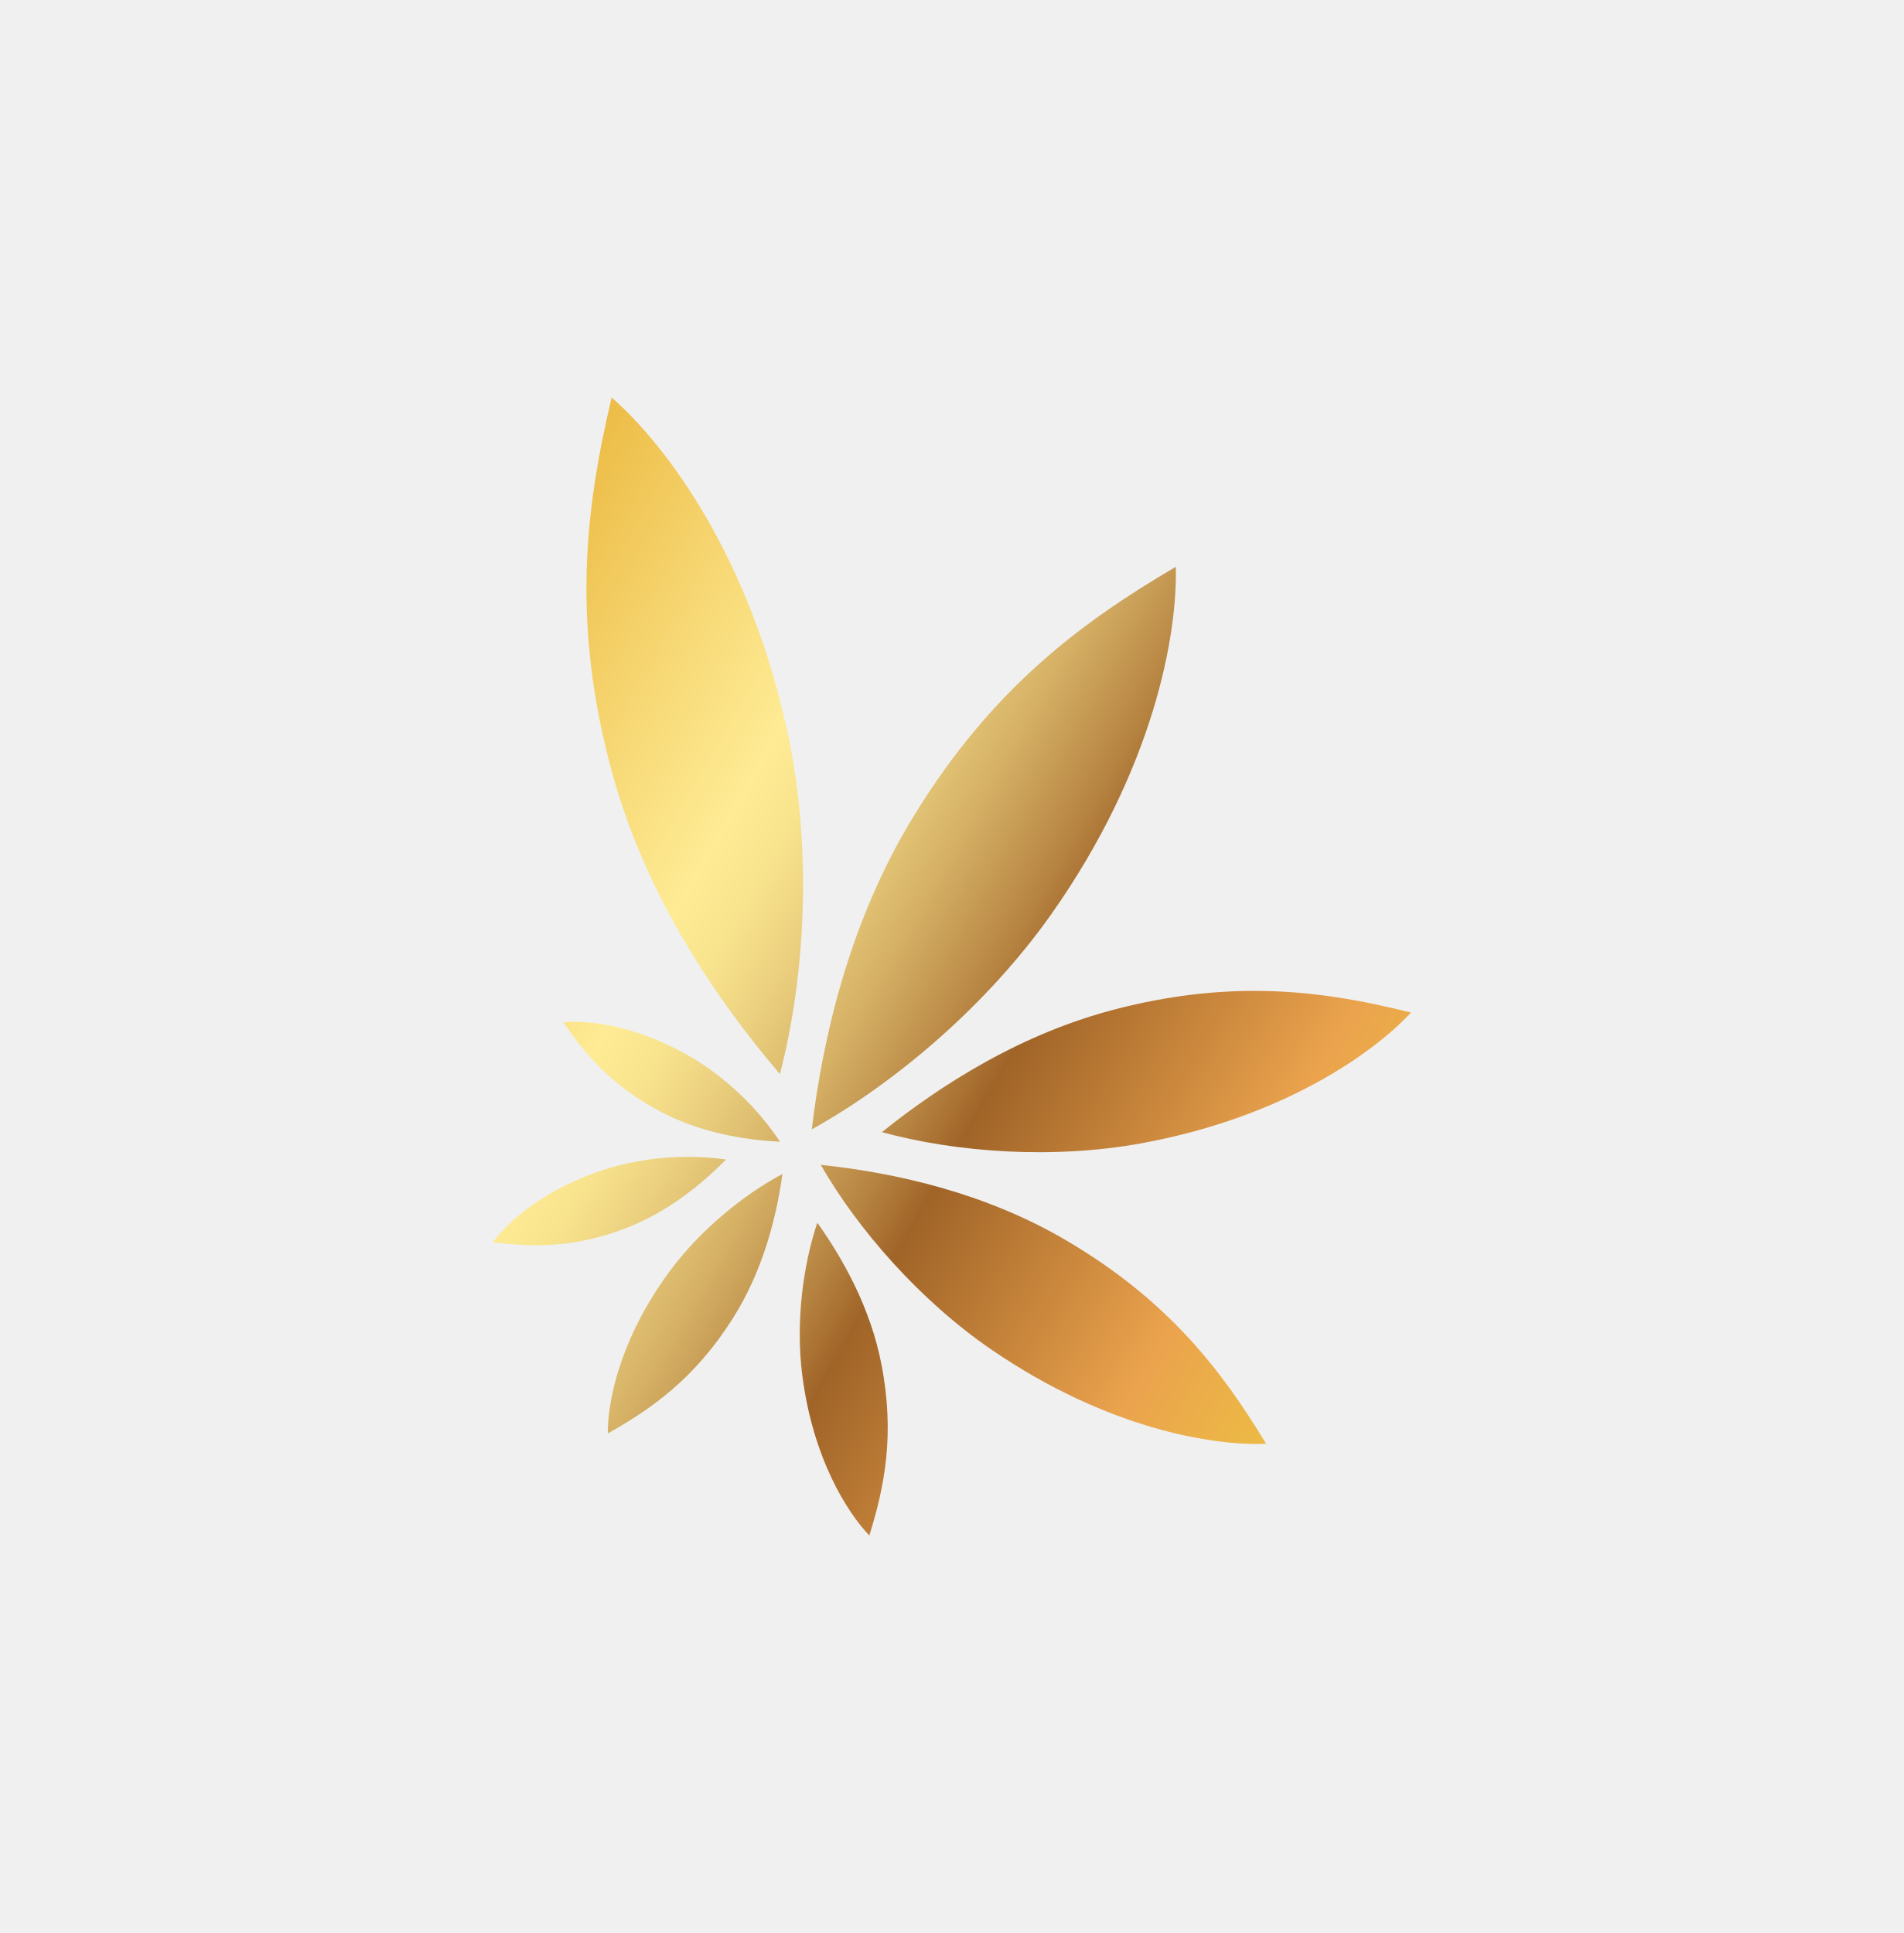
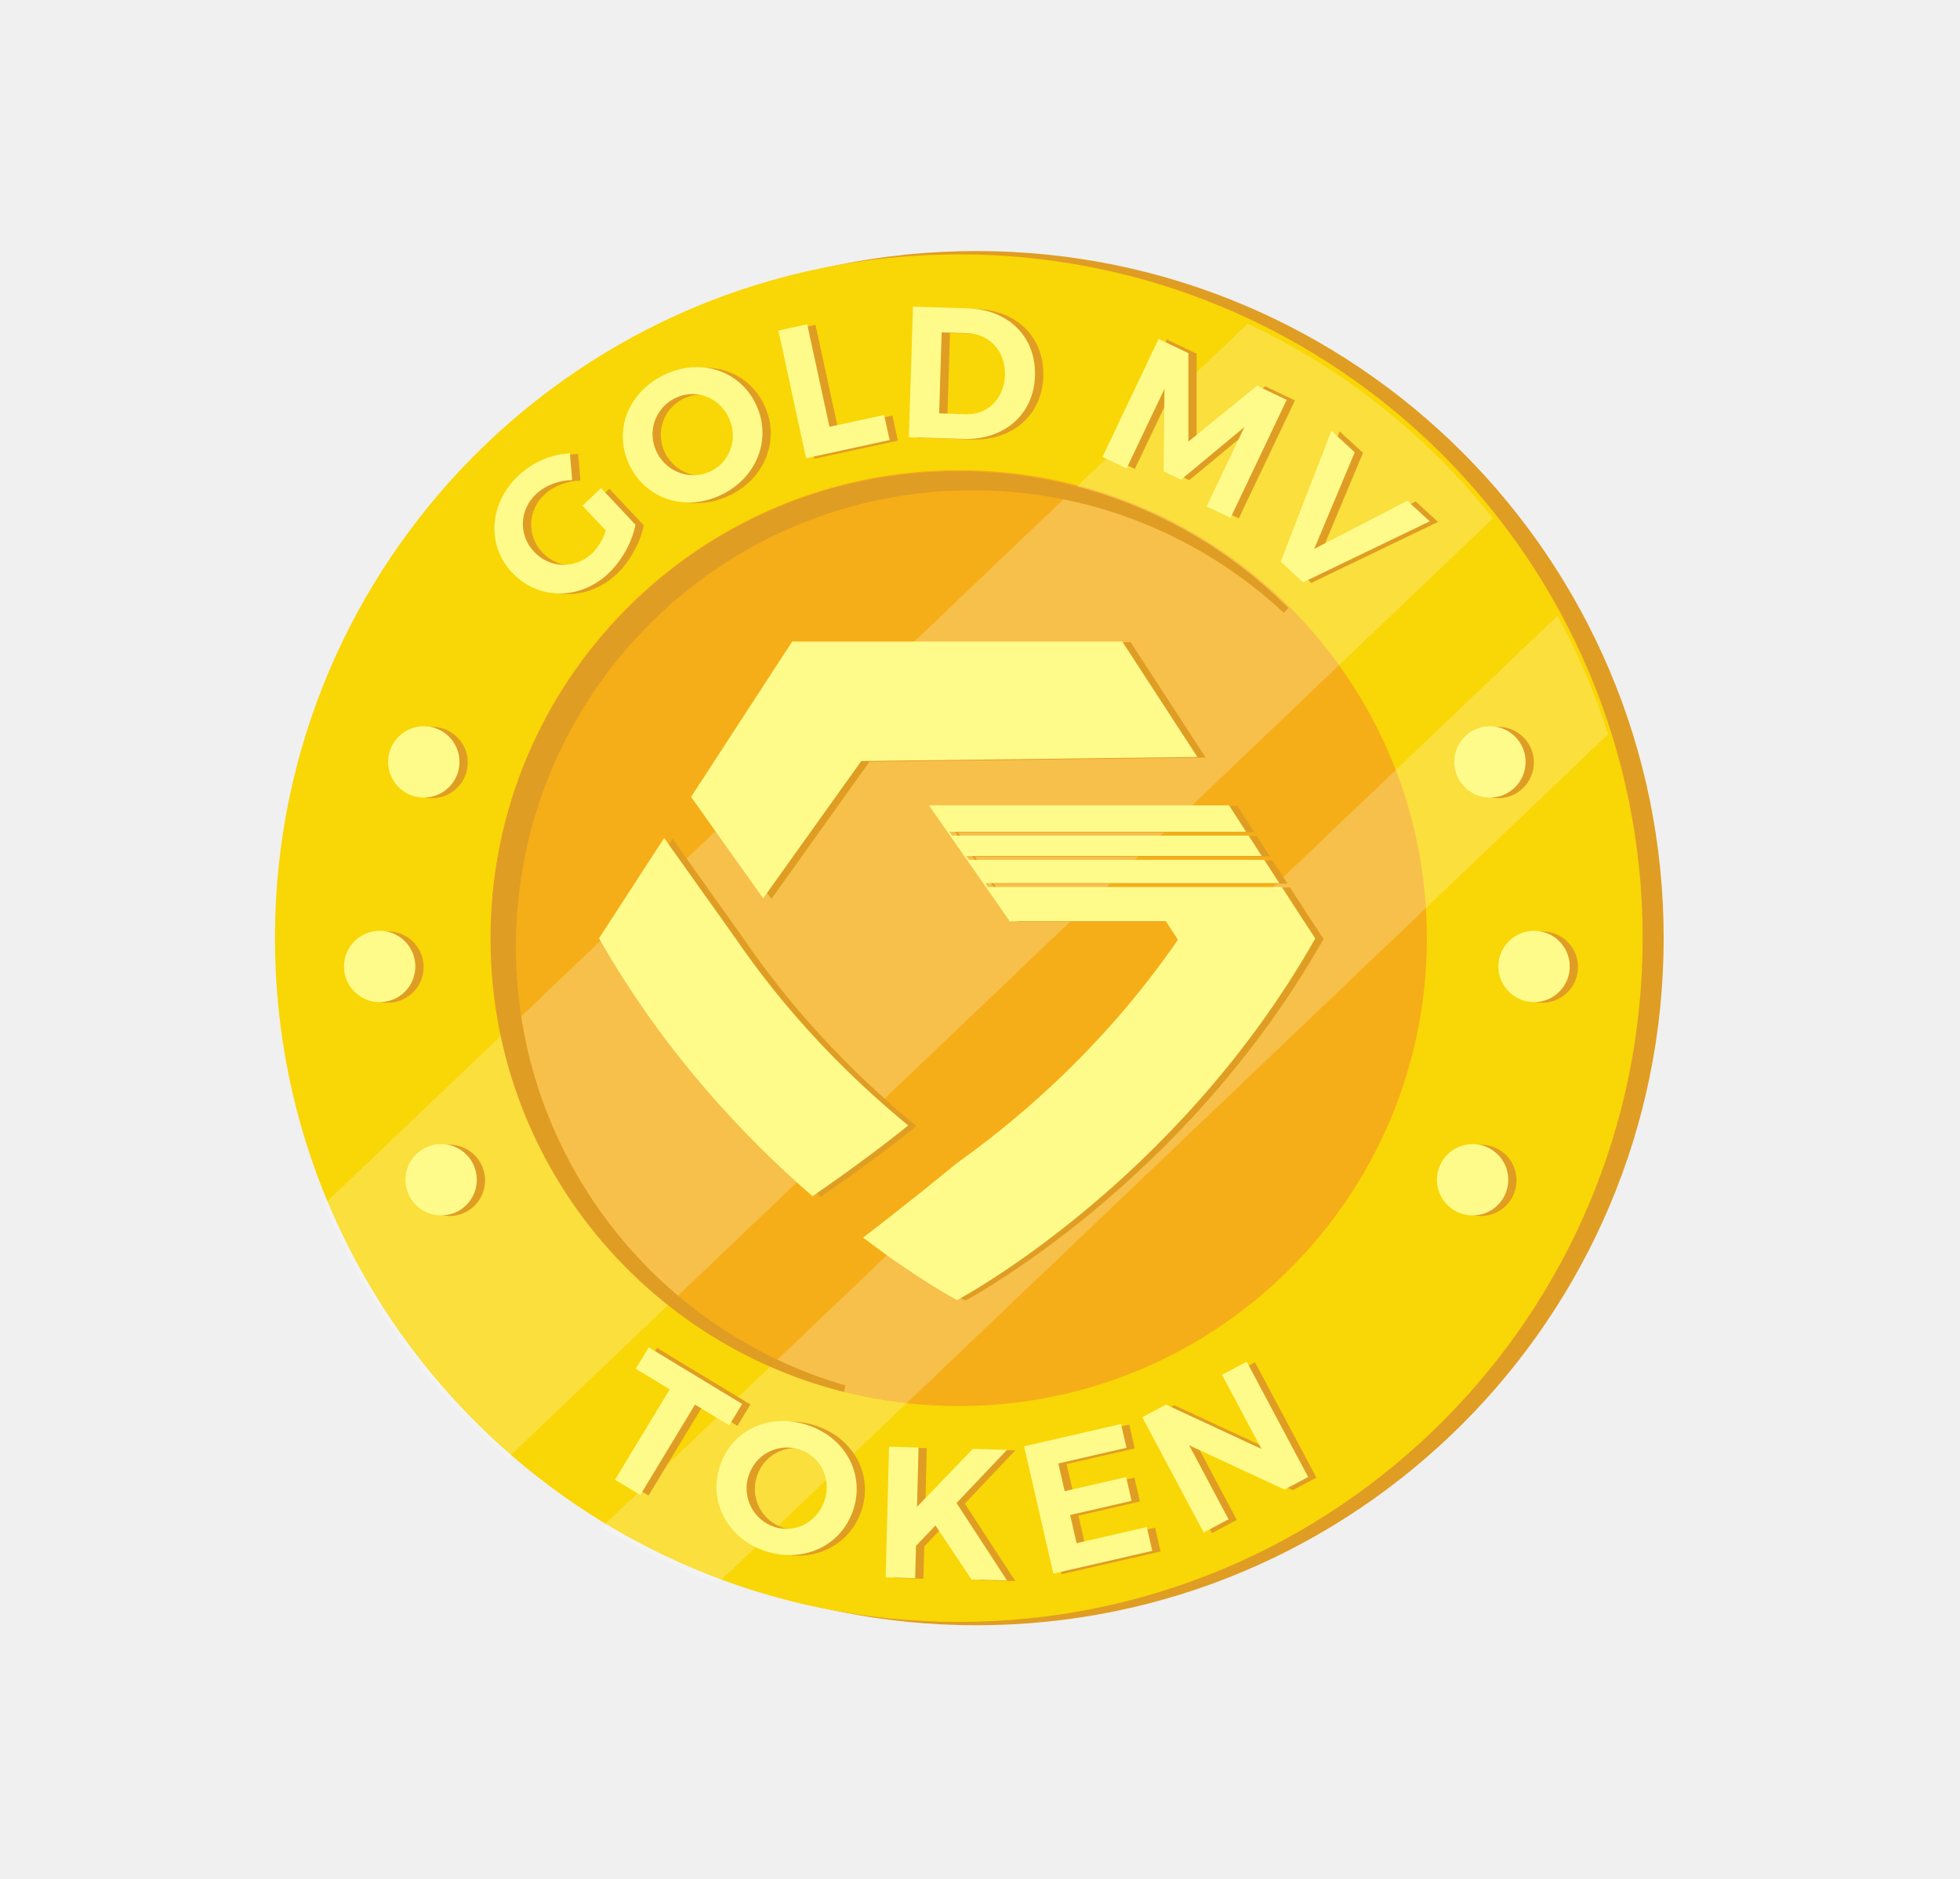
- <svg xmlns="http://www.w3.org/2000/svg" viewBox="0 0 1141.81 1159.49">
+ <svg xmlns="http://www.w3.org/2000/svg" id="Layer_2" viewBox="0 0 294 281.82">
  <defs>
-     <style>.cls-1{fill:none;}.cls-2{clip-path:url(#clip-path);}.cls-3{fill:url(#linear-gradient);}</style>
-     <clipPath id="clip-path" transform="translate(295.58 238.44)">
-       <path class="cls-1" d="M185.47,585.84c6.31,50.37,27.1,83,40.31,96.77C235,653,241.11,622,233.1,580.27,226.52,546,209.89,516.52,194.58,495c-8.59,25.48-13,59.47-9.11,90.81m-79.87-61.1c-29.61,40.39-36.84,77.9-36.68,96.7,26.7-15,52.06-33.08,74.6-68.42,18.53-29.06,26.56-61.44,30.15-87.22-23.43,12.45-49.65,33.8-68.07,58.94m193.75,46.63c69.45,47.49,132.82,57.57,164.39,56.26-26.65-44-58.4-85.6-119-121.49-49.81-29.52-104.61-41.22-148.11-45.83,22.2,38.65,59.49,81.51,102.71,111.06M68.81,462.51C31,474.25,8.75,494.68,0,506.71c24,3,48.65,3.48,79.6-8.38,25.45-9.75,45.78-26.54,60.2-41.24a154.21,154.21,0,0,0-22.58-1.6,166.47,166.47,0,0,0-48.41,7m-26.53-87.7c13.69,20,29.7,38.68,59.12,54,24.19,12.55,50.25,16.6,70.81,17.62A168,168,0,0,0,121,396.91c-29.34-17.73-55.79-22.41-72-22.41-2.52,0-4.78.12-6.77.31m332.88-8.31c-58,14.62-106.58,45.91-141.79,74.16,44.37,12.16,102.85,16.42,156,6.63,85.4-15.74,139.13-54.45,161.31-78.36-29.69-7.4-60-13-93.92-13-24.91,0-51.72,3-81.58,10.55M252.44,251c-38.56,63-54.51,132.62-61.2,188,49.7-27.58,105-74.33,143.52-128.88,61.86-87.67,75.88-168.28,74.81-208.55C353,134.72,299.34,174.42,252.44,251M71.75,225.84c20.42,74.07,62.55,135.63,100.4,180,15-57.46,19.39-132.82,5.41-200.86C155.08,95.63,103.1,27.75,71.23,0c-15.77,66.69-24.32,135.75.52,225.84" />
+     <style>.cls-1{fill:none;}.cls-2{clip-path:url(#clippath);}.cls-3{fill:#f9d606;}.cls-4{fill:#f5ae18;}.cls-5{fill:#fff;}.cls-6{fill:#fffb8b;}.cls-7,.cls-8{fill:#e09d23;}.cls-8{stroke:#e09d23;stroke-miterlimit:10;}.cls-9{opacity:.22;}</style>
+     <clipPath id="clippath">
+       <circle class="cls-1" cx="143.49" cy="141.4" r="102.58" />
    </clipPath>
-     <linearGradient id="linear-gradient" x1="-39.27" y1="737.36" x2="-38.27" y2="737.36" gradientTransform="matrix(0, 653.75, 653.75, 0, -481771.49, 25667.2)" gradientUnits="userSpaceOnUse">
-       <stop offset="0" stop-color="#ecbb44" />
-       <stop offset="0.17" stop-color="#f7d875" />
-       <stop offset="0.29" stop-color="#feeb94" />
-       <stop offset="0.34" stop-color="#f9e48e" />
-       <stop offset="0.4" stop-color="#ebd07f" />
-       <stop offset="0.48" stop-color="#d5b065" />
-       <stop offset="0.57" stop-color="#b68341" />
-       <stop offset="0.62" stop-color="#a06428" />
-       <stop offset="0.87" stop-color="#eba34d" />
-       <stop offset="1" stop-color="#ecbb44" />
-     </linearGradient>
  </defs>
-   <g id="Layer_2" data-name="Layer 2">
-     <g id="Layer_1-2" data-name="Layer 1">
-       <g class="cls-2">
-         <rect class="cls-3" x="-157.92" y="-67.79" width="866.49" height="818.19" transform="translate(137.66 647.53) rotate(-60)" />
-       </g>
+   <circle class="cls-8" cx="146.47" cy="140.74" r="102.58" />
+   <circle class="cls-3" cx="143.82" cy="140.74" r="102.58" />
+   <path class="cls-4" d="M214.03,140.74c0-38.78-31.43-70.21-70.21-70.21s-70.21,31.43-70.21,70.21,31.43,70.2,70.21,70.2,70.21-31.43,70.21-70.2Z" />
+   <g class="cls-2">
+     <g class="cls-9">
+       <path class="cls-5" d="M188.63,47.14L47.4,181.83c6.13,14.78,15.54,27.83,27.33,38.27L225.56,76.23c-9.89-12.29-22.51-22.29-36.93-29.1Z" />
+       <path class="cls-5" d="M235.35,90.73L88.74,230.56c5.42,3.38,11.16,6.29,17.18,8.64L243.16,108.3c-2.07-6.13-4.7-12.01-7.81-17.57Z" />
    </g>
  </g>
+   <g>
+     <g>
+       <polygon class="cls-7" points="130.43 114.26 180.85 113.65 169.58 96.33 120.07 96.33 104.91 119.63 115.71 134.86 130.43 114.26" />
+       <path class="cls-7" d="M91.1,140.85c9.62,16.96,21.74,29.79,32.02,38.7,4.61-3.19,9.76-6.91,14.35-10.62-.43-.35-.87-.72-1.31-1.09-5.47-4.59-10.58-9.6-15.21-14.89-3.35-3.83-6.45-7.82-9.27-11.93l-10.82-15.21-9.76,15.03Z" />
+       <path class="cls-7" d="M196.81,138.23v.02s-3.3-5.1-3.3-5.1h-44.06l-.41-.58h44.09l-2.26-3.5h-44.28l-.41-.58h44.31l-1.96-3.05h-44.47l-.41-.58h44.5l-2.55-3.96h0s-20.78,0-20.78,0h-24.24l11.97,17.17-.18-.42,.27,.55-.09-.13,.09,.21h23.43l.02-.04,1.84,2.82c-2.82,4.1-5.92,8.08-9.27,11.92-4.62,5.29-9.74,10.29-15.21,14.88-2.99,2.51-5.77,4.62-8.17,6.34-.33,.24-.66,.49-.97,.75-1.69,1.39-7.56,6.18-13.61,10.79,8.28,6.31,14.08,9.38,14.1,9.38v-.09s0,.09,0,.09h0s0,0,0,0c0,0,32.78-17.31,53.73-54.25l-1.72-2.64Z" />
+     </g>
+     <g>
+       <path class="cls-7" d="M91.4,73.32l5.16,5.49c-.47,2.52-2.07,5.44-4.05,7.3-4.33,4.07-10.56,4.01-14.46-.13-3.87-4.12-3.46-10.39,.98-14.57,2.12-1.99,5.05-3.21,7.69-3.31l.35,4.01c-1.98,.02-4.03,.79-5.41,2.09-2.53,2.38-2.67,6.16-.31,8.67,2.38,2.53,6.18,2.61,8.71,.23,.86-.81,1.59-2.07,2.07-3.4l-3.53-3.75,2.79-2.63Z" />
+       <path class="cls-7" d="M114.53,60.55c2.55,5.05,.46,10.96-4.88,13.67-5.34,2.7-11.34,.9-13.9-4.17-2.58-5.1-.44-10.91,4.91-13.62s11.31-.95,13.88,4.12Zm-14.74,7.45c1.55,3.07,5.24,4.22,8.16,2.74,2.92-1.48,4.08-5.08,2.53-8.15-1.55-3.07-5.11-4.22-8.04-2.74-2.95,1.49-4.21,5.08-2.65,8.15Z" />
+       <path class="cls-7" d="M133.86,62.32l.82,3.78-12.53,2.72-4.15-19.15,4.32-.94,3.34,15.38,8.21-1.78Z" />
+       <path class="cls-7" d="M146.51,46.36c6.07,.19,10.17,4.33,9.99,10.12-.18,5.76-4.59,9.66-10.78,9.46l-8.14-.26,.62-19.59,8.31,.26Zm-4.39,15.74l4,.13c3.27,.1,5.76-2.28,5.87-5.87,.11-3.61-2.33-6.18-5.68-6.29l-3.81-.12-.38,12.15Z" />
+       <path class="cls-7" d="M182.23,76.07l5.68-11.93-9.52,7.9-2.6-1.24,.12-12.38-5.68,11.93-3.62-1.72,8.42-17.7,4.47,2.13v13.27s10.29-8.38,10.29-8.38l4.45,2.12-8.42,17.7-3.59-1.71Z" />
+       <path class="cls-7" d="M193.34,84.36l7.61-19.64,3.5,3.22-6.08,14.5,13.97-7.23,3.36,3.09-19,9.15-3.36-3.09Z" />
+     </g>
+     <g>
+       <path class="cls-7" d="M105.49,210.8l-8.21,13.56-3.79-2.29,8.21-13.56-5.1-3.09,1.95-3.21,14.01,8.49-1.94,3.21-5.13-3.11Z" />
+       <path class="cls-7" d="M129.28,226.44c-1.69,5.4-7.31,8.19-13.03,6.41-5.72-1.79-8.77-7.26-7.07-12.68,1.7-5.45,7.29-8.14,13.01-6.35s8.78,7.2,7.09,12.63Zm-15.77-4.92c-1.03,3.29,.82,6.68,3.95,7.66s6.47-.8,7.5-4.09c1.03-3.29-.73-6.59-3.86-7.57-3.15-.98-6.56,.71-7.58,4Z" />
+       <path class="cls-7" d="M141.55,228.94l-2.91,3.06-.13,4.84-4.42-.12,.51-19.59,4.42,.12-.23,8.9,8.38-8.69,5.12,.13-7.57,7.98,7.57,11.62-5.32-.14-5.42-8.12Z" />
+       <path class="cls-7" d="M159.99,219.65l.95,4.15,9.22-2.12,.82,3.57-9.22,2.12,.97,4.23,10.53-2.42,.82,3.57-14.84,3.41-4.39-19.1,14.54-3.34,.82,3.57-10.23,2.35Z" />
+       <path class="cls-7" d="M193.9,223.55l-14.29-6.64,5.91,11.1-3.73,1.99-9.21-17.3,3.56-1.89,14.32,6.65-5.92-11.12,3.71-1.97,9.21,17.3-3.56,1.89Z" />
+     </g>
+     <g>
+       <circle class="cls-7" cx="58.19" cy="145.08" r="5.35" />
+       <circle class="cls-7" cx="64.81" cy="114.39" r="5.35" />
+       <circle class="cls-7" cx="67.41" cy="177.08" r="5.35" />
+     </g>
+     <g>
+       <circle class="cls-7" cx="231.35" cy="145.08" r="5.35" />
+       <circle class="cls-7" cx="224.73" cy="114.39" r="5.35" />
+       <circle class="cls-7" cx="222.13" cy="177.08" r="5.35" />
+     </g>
+   </g>
+   <g>
+     <g>
+       <polygon class="cls-6" points="129.19 114.17 179.6 113.56 168.34 96.24 118.83 96.24 103.66 119.55 114.47 134.77 129.19 114.17" />
+       <path class="cls-6" d="M89.86,140.76c9.62,16.96,21.74,29.79,32.02,38.7,4.61-3.19,9.76-6.91,14.35-10.62-.43-.35-.87-.72-1.31-1.09-5.47-4.59-10.58-9.6-15.21-14.89-3.35-3.83-6.45-7.82-9.27-11.93l-10.82-15.21-9.76,15.03Z" />
+       <path class="cls-6" d="M195.57,138.15v.02s-3.3-5.1-3.3-5.1h-44.06l-.41-.58h44.09l-2.26-3.5h-44.28l-.41-.58h44.31l-1.96-3.05h-44.47l-.41-.58h44.5l-2.55-3.96h0s-20.78,0-20.78,0h-24.24l11.97,17.17-.18-.42,.27,.55-.09-.13,.09,.21h23.43l.02-.04,1.84,2.82c-2.82,4.1-5.92,8.08-9.27,11.92-4.62,5.29-9.74,10.29-15.21,14.88-2.99,2.51-5.77,4.62-8.17,6.34-.33,.24-.66,.49-.97,.75-1.69,1.39-7.56,6.18-13.61,10.79,8.28,6.31,14.08,9.38,14.1,9.38v-.09s0,.09,0,.09h0s0,0,0,0c0,0,32.78-17.31,53.73-54.25l-1.72-2.64Z" />
+     </g>
+     <g>
+       <path class="cls-6" d="M90.16,73.23l5.16,5.49c-.47,2.52-2.07,5.44-4.05,7.3-4.33,4.07-10.56,4.01-14.46-.13-3.87-4.12-3.46-10.39,.98-14.57,2.12-1.99,5.05-3.21,7.69-3.31l.35,4.01c-1.98,.02-4.03,.79-5.41,2.09-2.53,2.38-2.67,6.16-.31,8.67,2.38,2.53,6.18,2.61,8.71,.23,.86-.81,1.59-2.07,2.07-3.4l-3.53-3.75,2.79-2.63Z" />
+       <path class="cls-6" d="M113.29,60.46c2.55,5.05,.46,10.96-4.88,13.67-5.34,2.7-11.34,.9-13.9-4.17-2.58-5.1-.44-10.91,4.91-13.62s11.31-.95,13.88,4.12Zm-14.74,7.45c1.55,3.07,5.24,4.22,8.16,2.74,2.92-1.48,4.08-5.08,2.53-8.15-1.55-3.07-5.11-4.22-8.04-2.74-2.95,1.49-4.21,5.08-2.65,8.15Z" />
+       <path class="cls-6" d="M132.62,62.24l.82,3.78-12.53,2.72-4.15-19.15,4.32-.94,3.34,15.38,8.21-1.78Z" />
+       <path class="cls-6" d="M145.26,46.27c6.07,.19,10.17,4.33,9.99,10.12-.18,5.76-4.59,9.66-10.78,9.46l-8.14-.26,.62-19.59,8.31,.26Zm-4.39,15.74l4,.13c3.27,.1,5.76-2.28,5.87-5.87,.11-3.61-2.33-6.18-5.68-6.29l-3.81-.12-.38,12.15Z" />
+       <path class="cls-6" d="M180.99,75.99l5.68-11.93-9.52,7.9-2.6-1.24,.12-12.38-5.68,11.93-3.62-1.72,8.42-17.7,4.47,2.13v13.27s10.29-8.38,10.29-8.38l4.45,2.12-8.42,17.7-3.59-1.71Z" />
+       <path class="cls-6" d="M192.1,84.27l7.61-19.64,3.5,3.22-6.08,14.5,13.97-7.23,3.36,3.09-19,9.15-3.36-3.09Z" />
+     </g>
+     <g>
+       <path class="cls-6" d="M104.25,210.72l-8.21,13.56-3.79-2.29,8.21-13.56-5.1-3.09,1.95-3.21,14.01,8.49-1.94,3.21-5.13-3.11Z" />
+       <path class="cls-6" d="M128.04,226.35c-1.69,5.4-7.31,8.19-13.03,6.41-5.72-1.79-8.77-7.26-7.07-12.68,1.7-5.45,7.29-8.14,13.01-6.35s8.78,7.2,7.09,12.63Zm-15.77-4.92c-1.03,3.29,.82,6.68,3.95,7.66s6.47-.8,7.5-4.09c1.03-3.29-.73-6.59-3.86-7.57-3.15-.98-6.56,.71-7.58,4Z" />
+       <path class="cls-6" d="M140.31,228.85l-2.91,3.06-.13,4.84-4.42-.12,.51-19.59,4.42,.12-.23,8.9,8.38-8.69,5.12,.13-7.57,7.98,7.57,11.62-5.32-.14-5.42-8.12Z" />
+       <path class="cls-6" d="M158.75,219.56l.95,4.15,9.22-2.12,.82,3.57-9.22,2.12,.97,4.23,10.53-2.42,.82,3.57-14.84,3.41-4.39-19.1,14.54-3.34,.82,3.57-10.23,2.35Z" />
+       <path class="cls-6" d="M192.66,223.46l-14.29-6.64,5.91,11.1-3.73,1.99-9.21-17.3,3.56-1.89,14.32,6.65-5.92-11.12,3.71-1.97,9.21,17.3-3.56,1.89Z" />
+     </g>
+     <g>
+       <circle class="cls-6" cx="56.95" cy="144.99" r="5.35" />
+       <circle class="cls-6" cx="63.57" cy="114.3" r="5.35" />
+       <circle class="cls-6" cx="66.17" cy="176.99" r="5.35" />
+     </g>
+     <g>
+       <circle class="cls-6" cx="230.11" cy="144.99" r="5.35" />
+       <circle class="cls-6" cx="223.49" cy="114.3" r="5.35" />
+       <circle class="cls-6" cx="220.89" cy="176.99" r="5.35" />
+     </g>
+   </g>
+   <path class="cls-8" d="M76.89,142.04c0-38.1,30.89-68.99,68.99-68.99,18.17,0,34.71,7.04,47.03,18.52-12.6-12.59-30-20.38-49.21-20.38-38.45,0-69.62,31.17-69.62,69.62,0,32.58,22.39,59.94,52.62,67.52-28.77-8.32-49.81-34.84-49.81-66.29Z" />
</svg>
